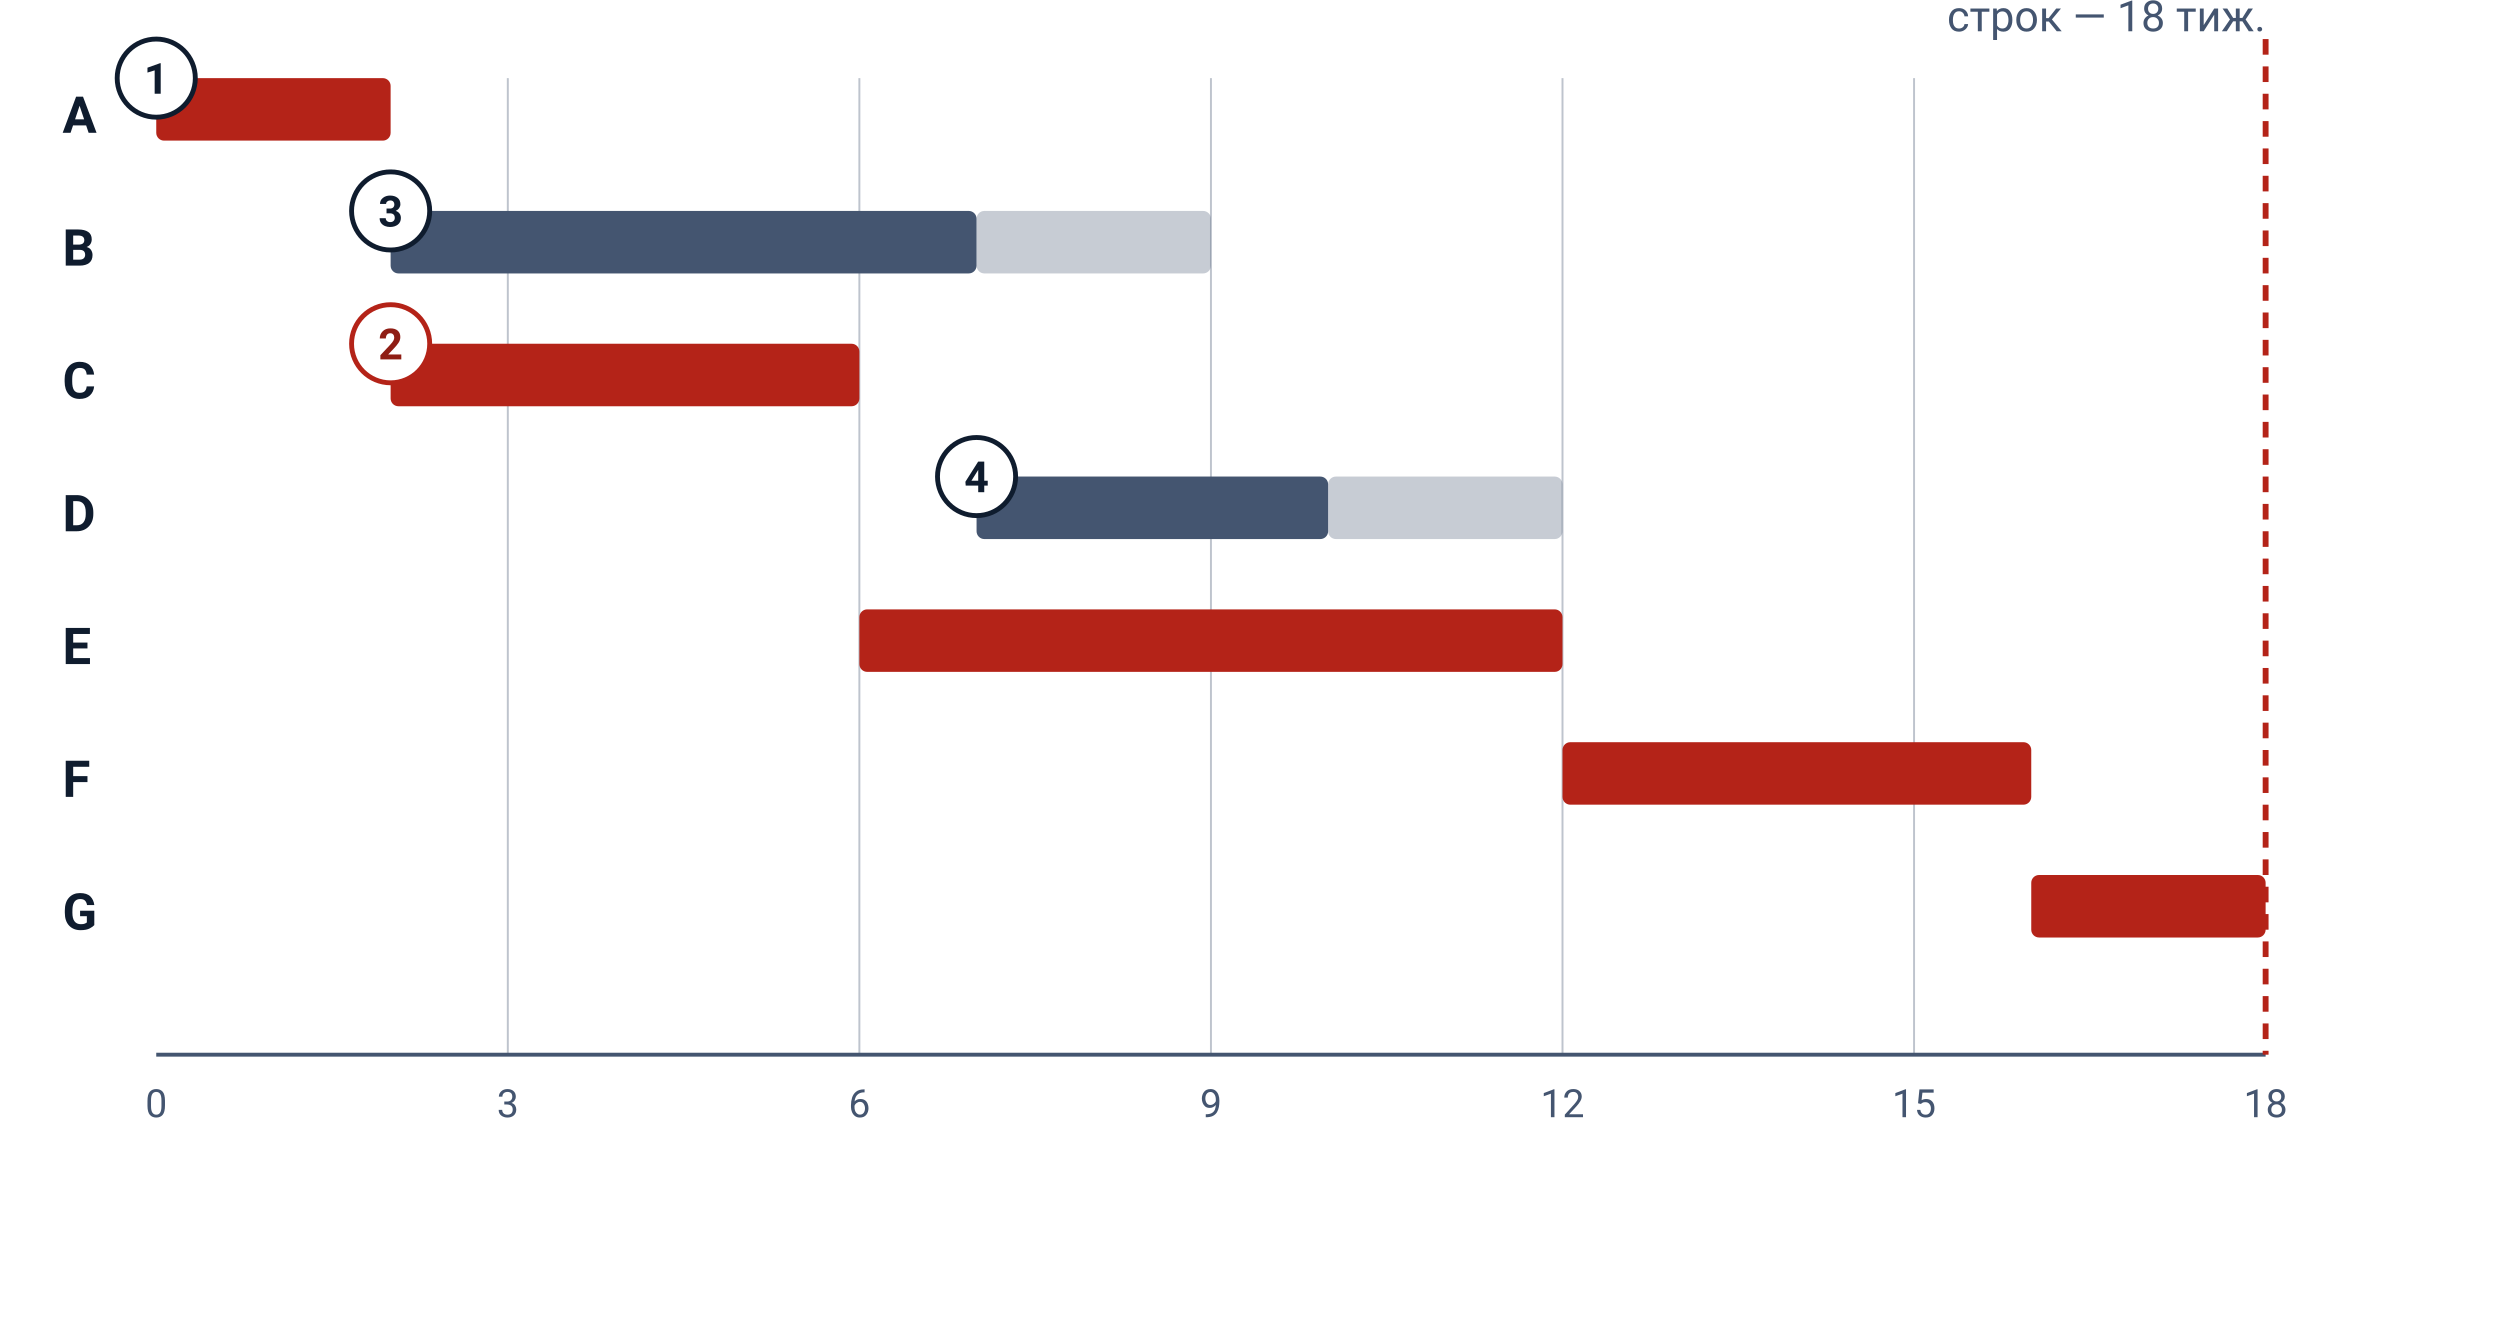
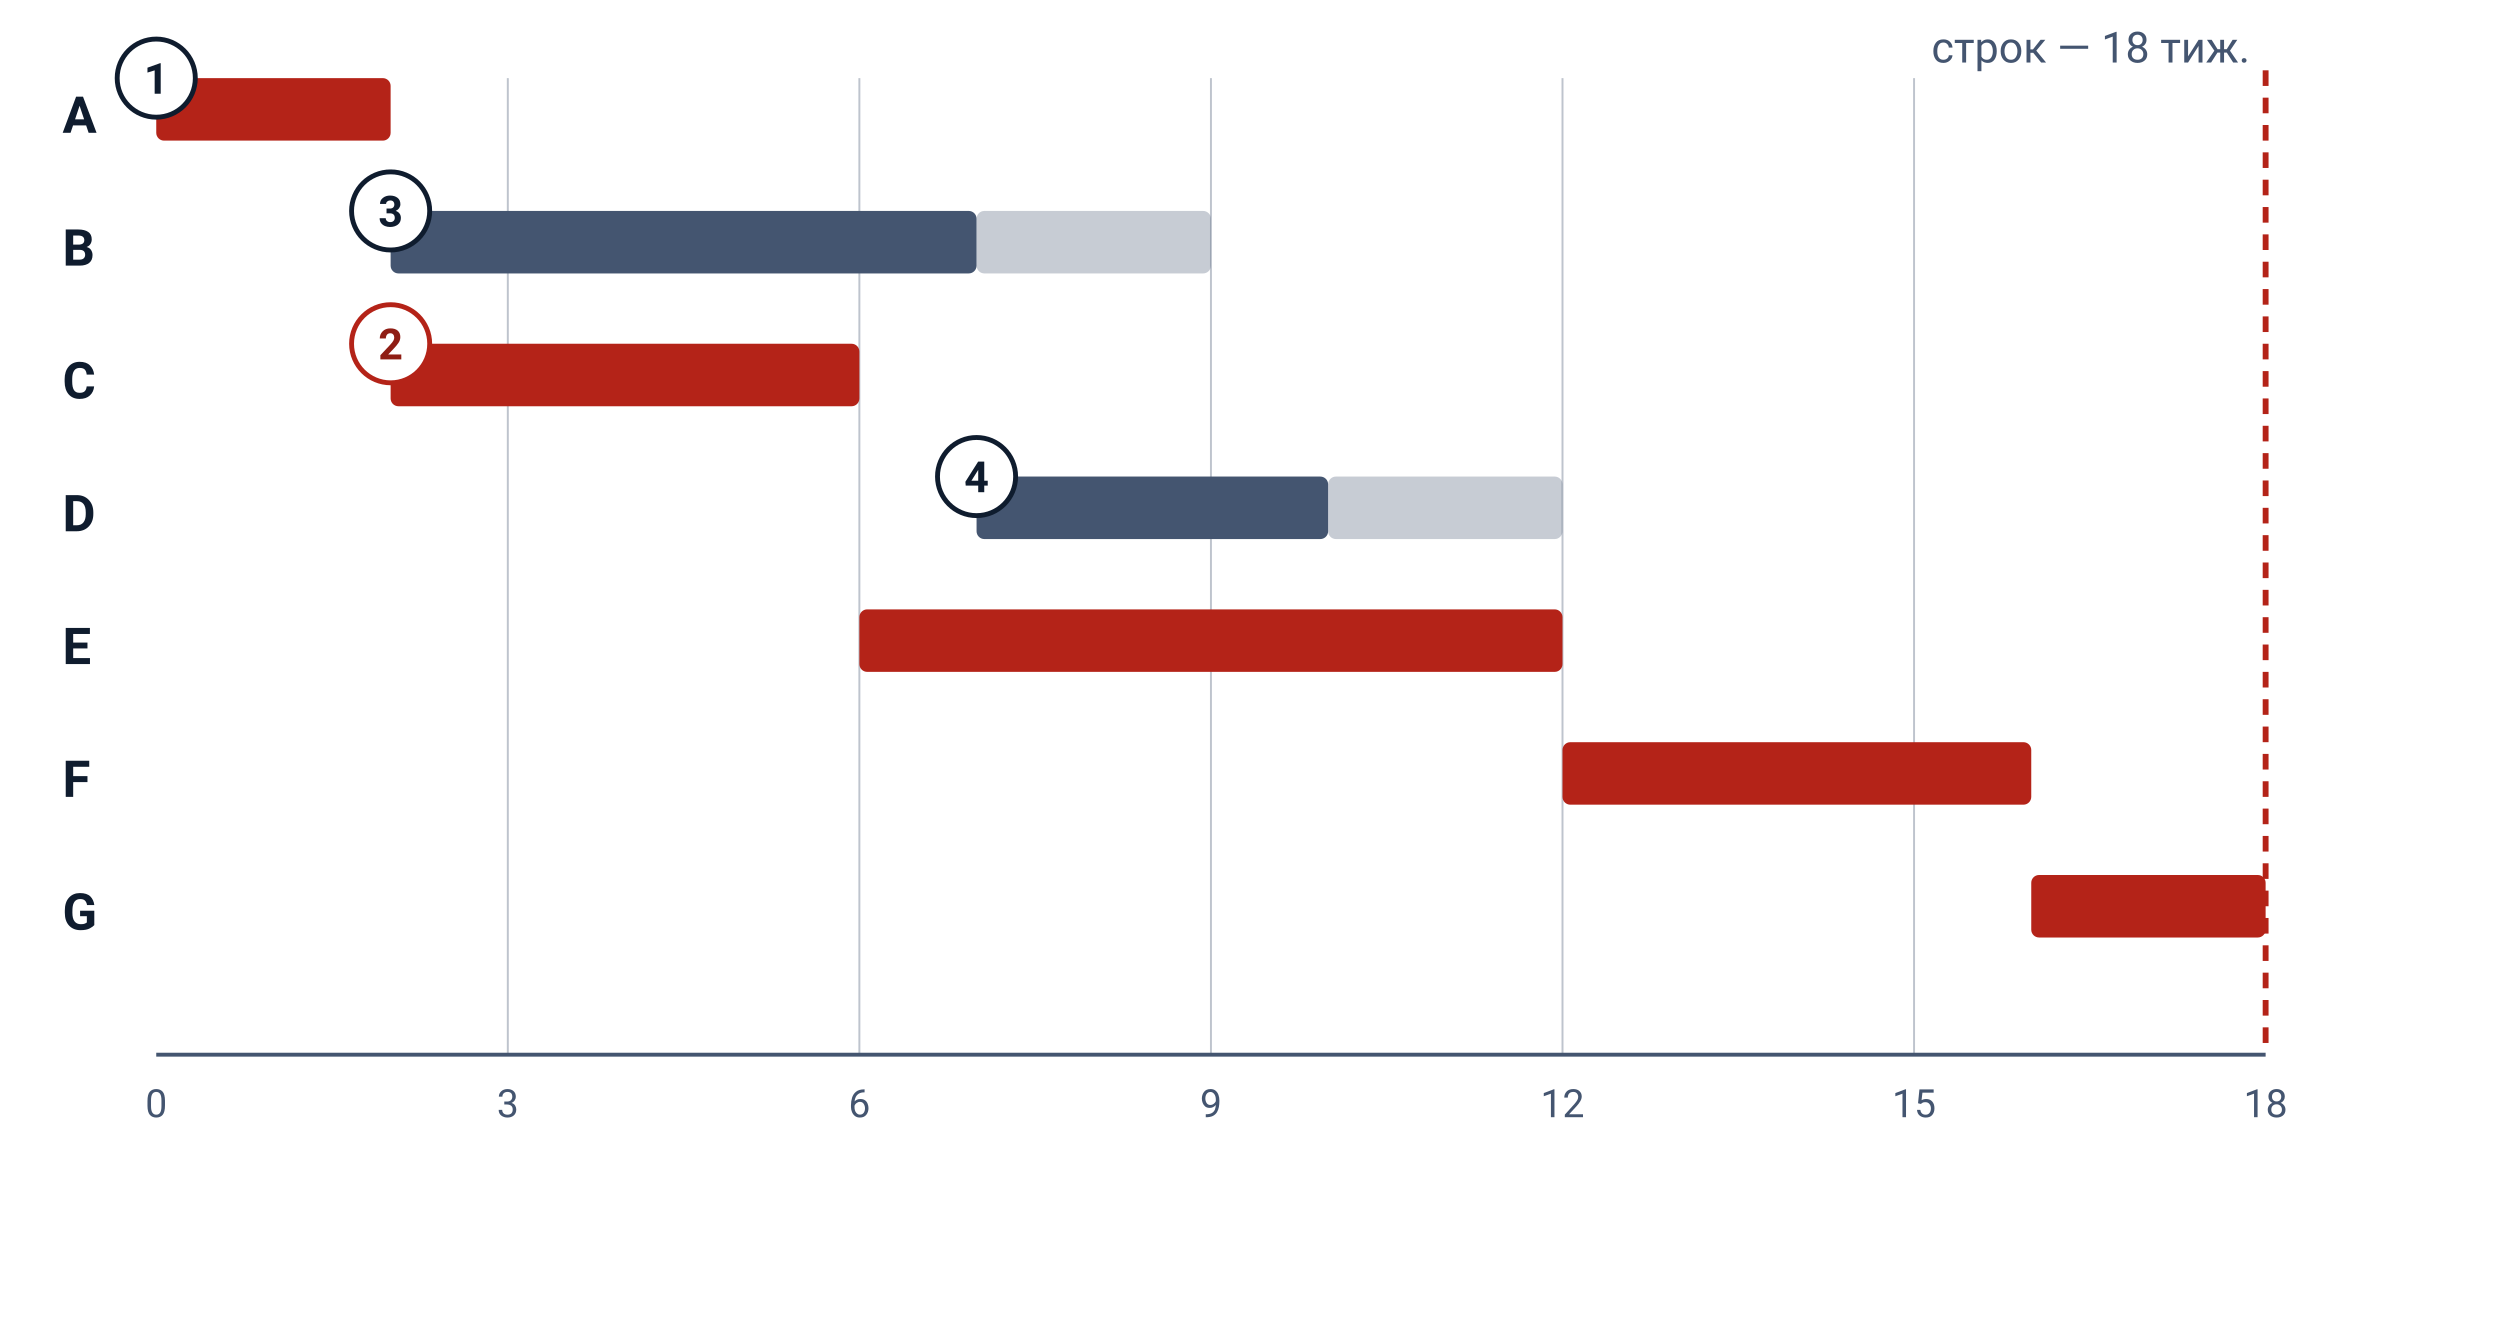
<svg xmlns="http://www.w3.org/2000/svg" id="fig-t07-3" class="scheme" viewBox="0 0 640 340" role="img" aria-labelledby="fig-t07-3-title fig-t07-3-desc" font-family="system-ui, -apple-system, 'Segoe UI', Roboto, 'Helvetica Neue', Arial, sans-serif">
  <style>
    #fig-t07-3 .axis { stroke: var(--ink-2, #445570); stroke-width: 1; }
    #fig-t07-3 .grid { stroke: var(--ink-2, #445570); stroke-width: 0.5; opacity: 0.35; }
    #fig-t07-3 .tick { fill: var(--ink-2, #445570); font-size: 10px; text-anchor: middle; }
    #fig-t07-3 .rowlabel { fill: var(--ink, #0f1c2e); font-size: 13px; font-weight: 700; }
    #fig-t07-3 .bar-crit { fill: var(--err, #b42318); }
    #fig-t07-3 .bar-float { fill: var(--ink-2, #445570); }
    #fig-t07-3 .bar-float-slack { fill: var(--ink-2, #445570); opacity: 0.3; }
    #fig-t07-3 .deadline { stroke: var(--err, #b42318); stroke-width: 1.5; stroke-dasharray: 4 3; }
    #fig-t07-3 .lbl { fill: var(--ink-2, #445570); font-size: 11px; }
    #fig-t07-3 .refc { fill: var(--surface, #ffffff); stroke: var(--ink, #0f1c2e); stroke-width: 1.25; }
    #fig-t07-3 .refn { fill: var(--ink, #0f1c2e); font-size: 11px; font-weight: 700; text-anchor: middle; }
    #fig-t07-3 .refc.exam { stroke: var(--err, #b42318); }
    #fig-t07-3 .refn-exam { fill: var(--err-ink, #8f1d14); }
  </style>
  <line class="axis" x1="40" y1="270" x2="580" y2="270" />
  <g class="tick">
    <text x="40" y="286">0</text>
    <text x="130" y="286">3</text>
    <text x="220" y="286">6</text>
    <text x="310" y="286">9</text>
    <text x="400" y="286">12</text>
    <text x="490" y="286">15</text>
    <text x="580" y="286">18</text>
  </g>
  <line class="grid" x1="130" y1="20" x2="130" y2="270" />
  <line class="grid" x1="220" y1="20" x2="220" y2="270" />
  <line class="grid" x1="310" y1="20" x2="310" y2="270" />
  <line class="grid" x1="400" y1="20" x2="400" y2="270" />
  <line class="grid" x1="490" y1="20" x2="490" y2="270" />
  <text class="rowlabel" x="16" y="34">A</text>
  <rect class="bar-crit" x="40" y="20" width="60" height="16" rx="2" />
  <text class="rowlabel" x="16" y="68">B</text>
  <rect class="bar-float" x="100" y="54" width="150" height="16" rx="2" />
  <rect class="bar-float-slack" x="250" y="54" width="60" height="16" rx="2" />
  <text class="rowlabel" x="16" y="102">C</text>
  <rect class="bar-crit" x="100" y="88" width="120" height="16" rx="2" />
  <text class="rowlabel" x="16" y="136">D</text>
  <rect class="bar-float" x="250" y="122" width="90" height="16" rx="2" />
  <rect class="bar-float-slack" x="340" y="122" width="60" height="16" rx="2" />
  <text class="rowlabel" x="16" y="170">E</text>
  <rect class="bar-crit" x="220" y="156" width="180" height="16" rx="2" />
  <text class="rowlabel" x="16" y="204">F</text>
  <rect class="bar-crit" x="400" y="190" width="120" height="16" rx="2" />
  <text class="rowlabel" x="16" y="238">G</text>
  <rect class="bar-crit" x="520" y="224" width="60" height="16" rx="2" />
-   <line class="deadline" x1="580" y1="10" x2="580" y2="270" />
-   <text class="lbl" x="580" y="8" text-anchor="end">строк — 18 тиж.</text>
+   <line class="deadline" x1="580" y1="18" x2="580" y2="270" />
+   <text class="lbl" x="576" y="16" text-anchor="end">строк — 18 тиж.</text>
  <circle class="refc" cx="40" cy="20" r="10" />
  <text class="refn" x="40" y="24">1</text>
  <circle class="refc exam" cx="100" cy="88" r="10" />
  <text class="refn refn-exam" x="100" y="92">2</text>
  <circle class="refc" cx="100" cy="54" r="10" />
  <text class="refn" x="100" y="58">3</text>
  <circle class="refc" cx="250" cy="122" r="10" />
  <text class="refn" x="250" y="126">4</text>
</svg>
